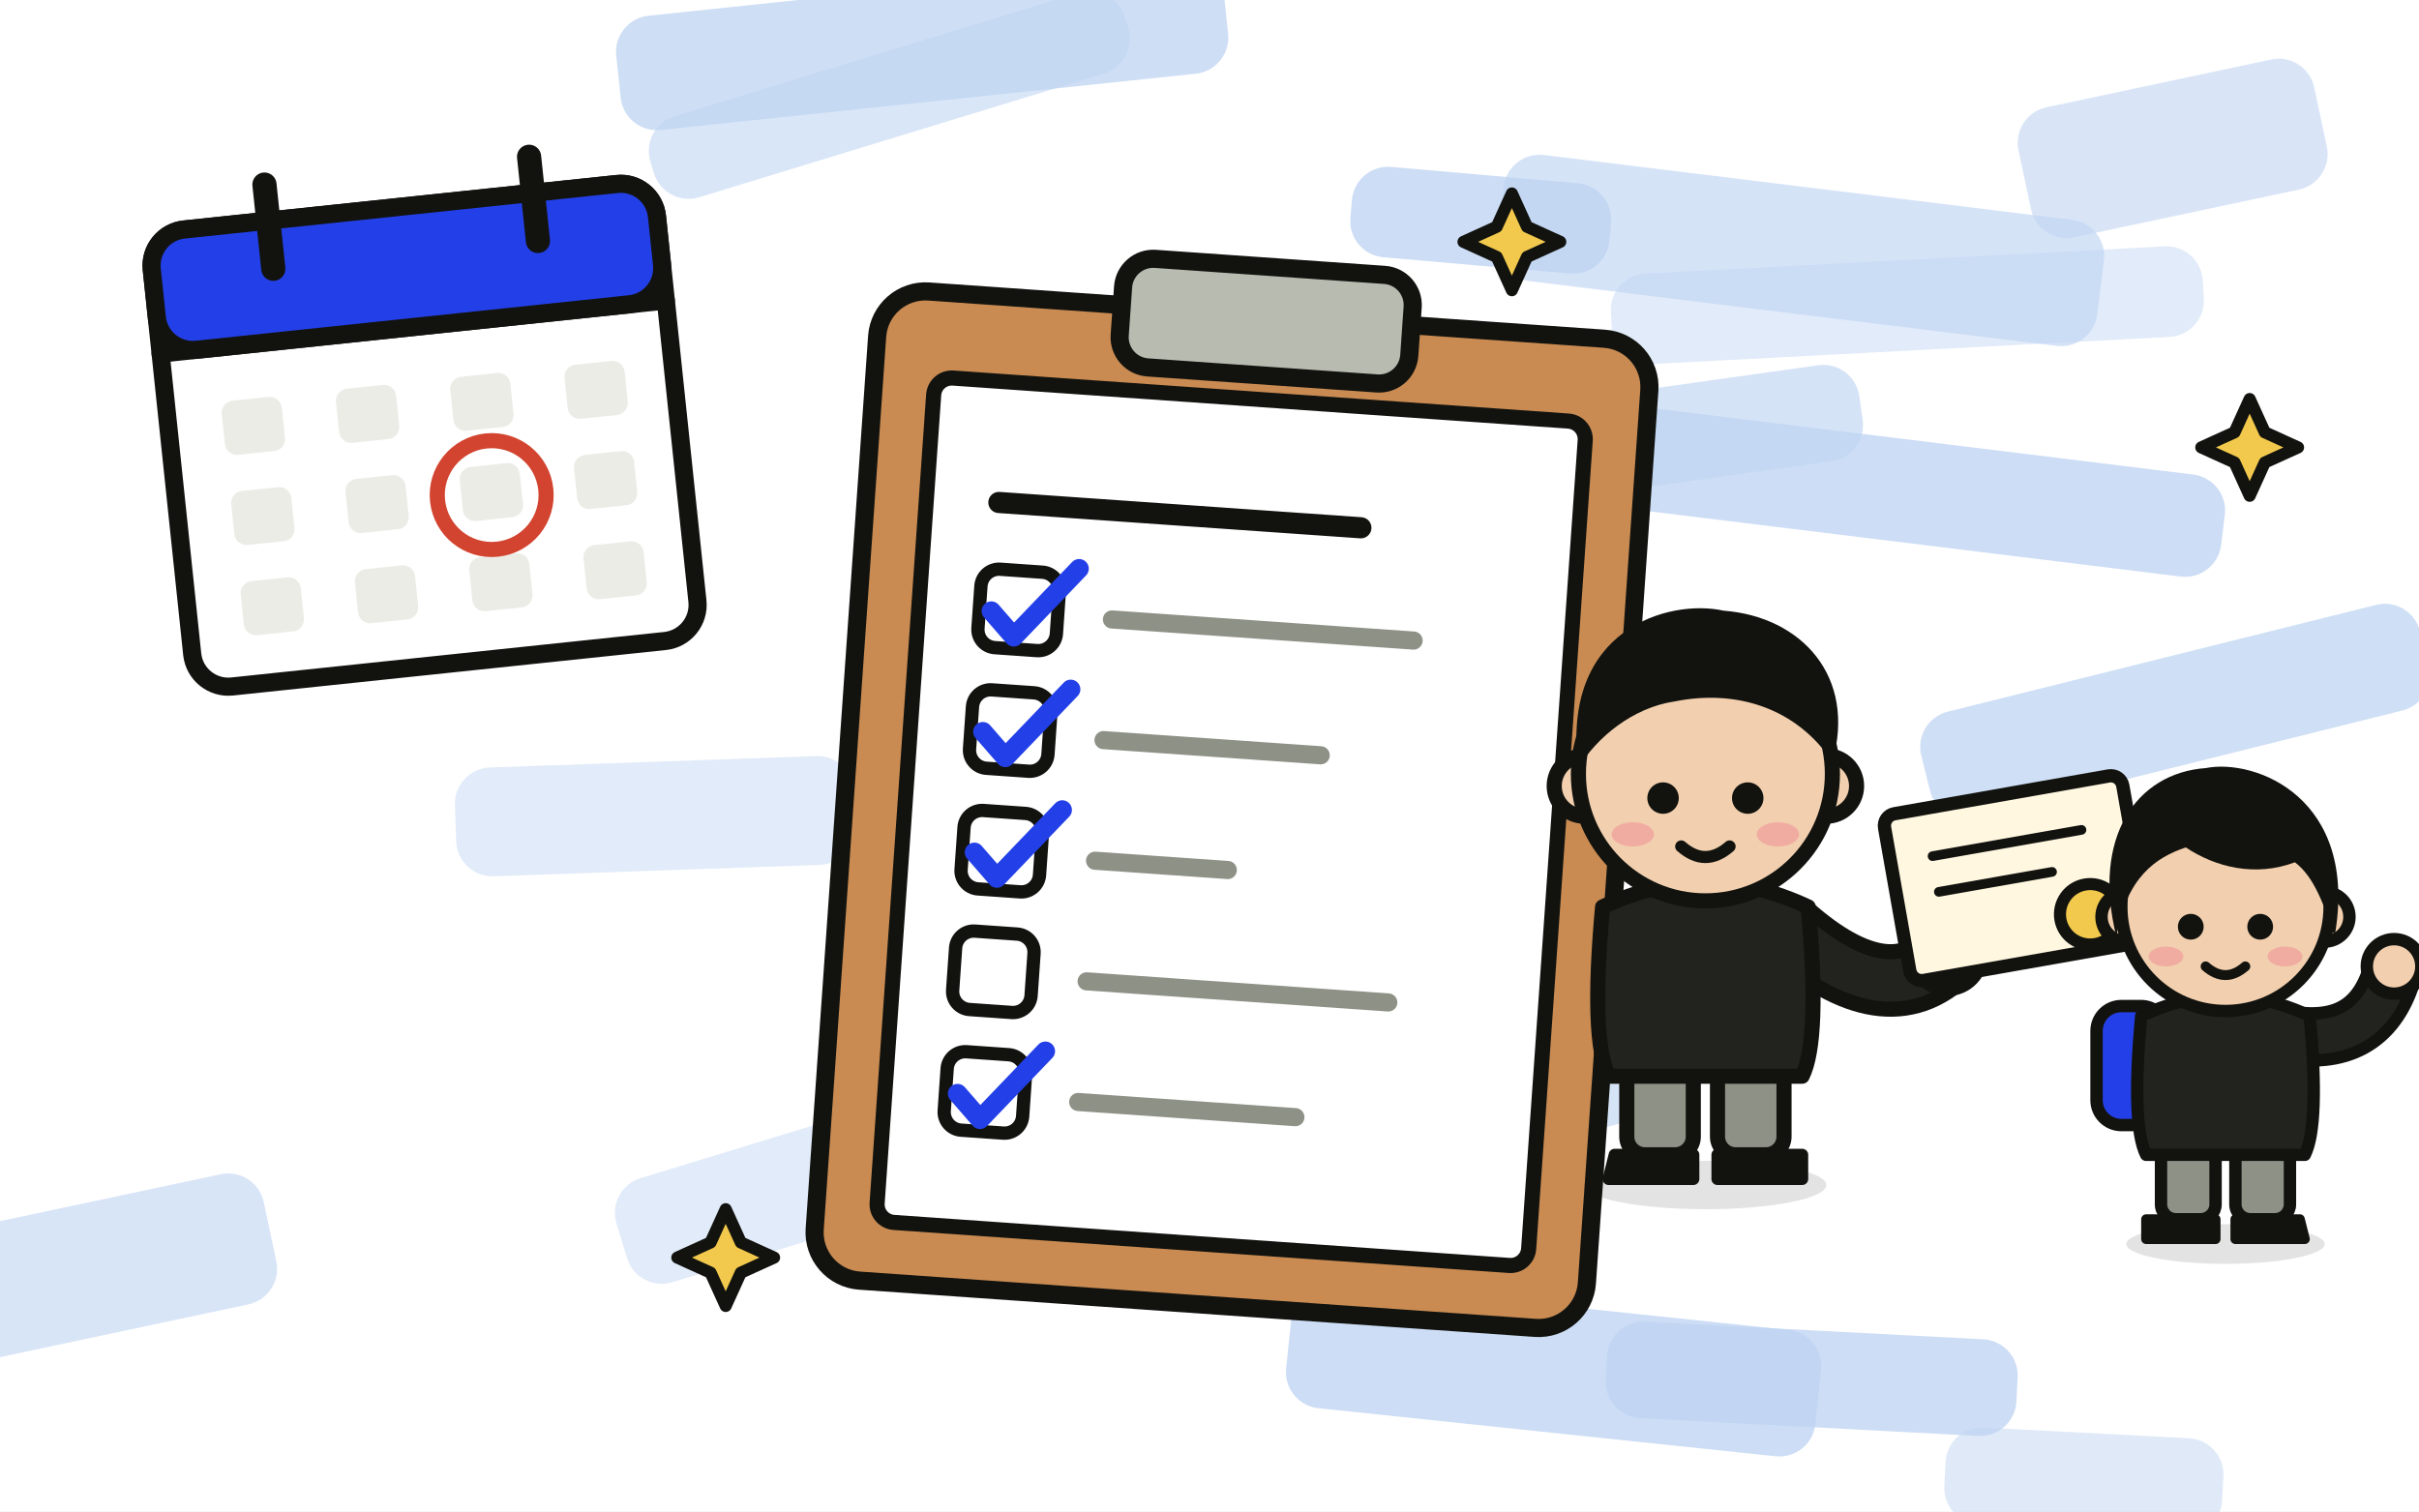
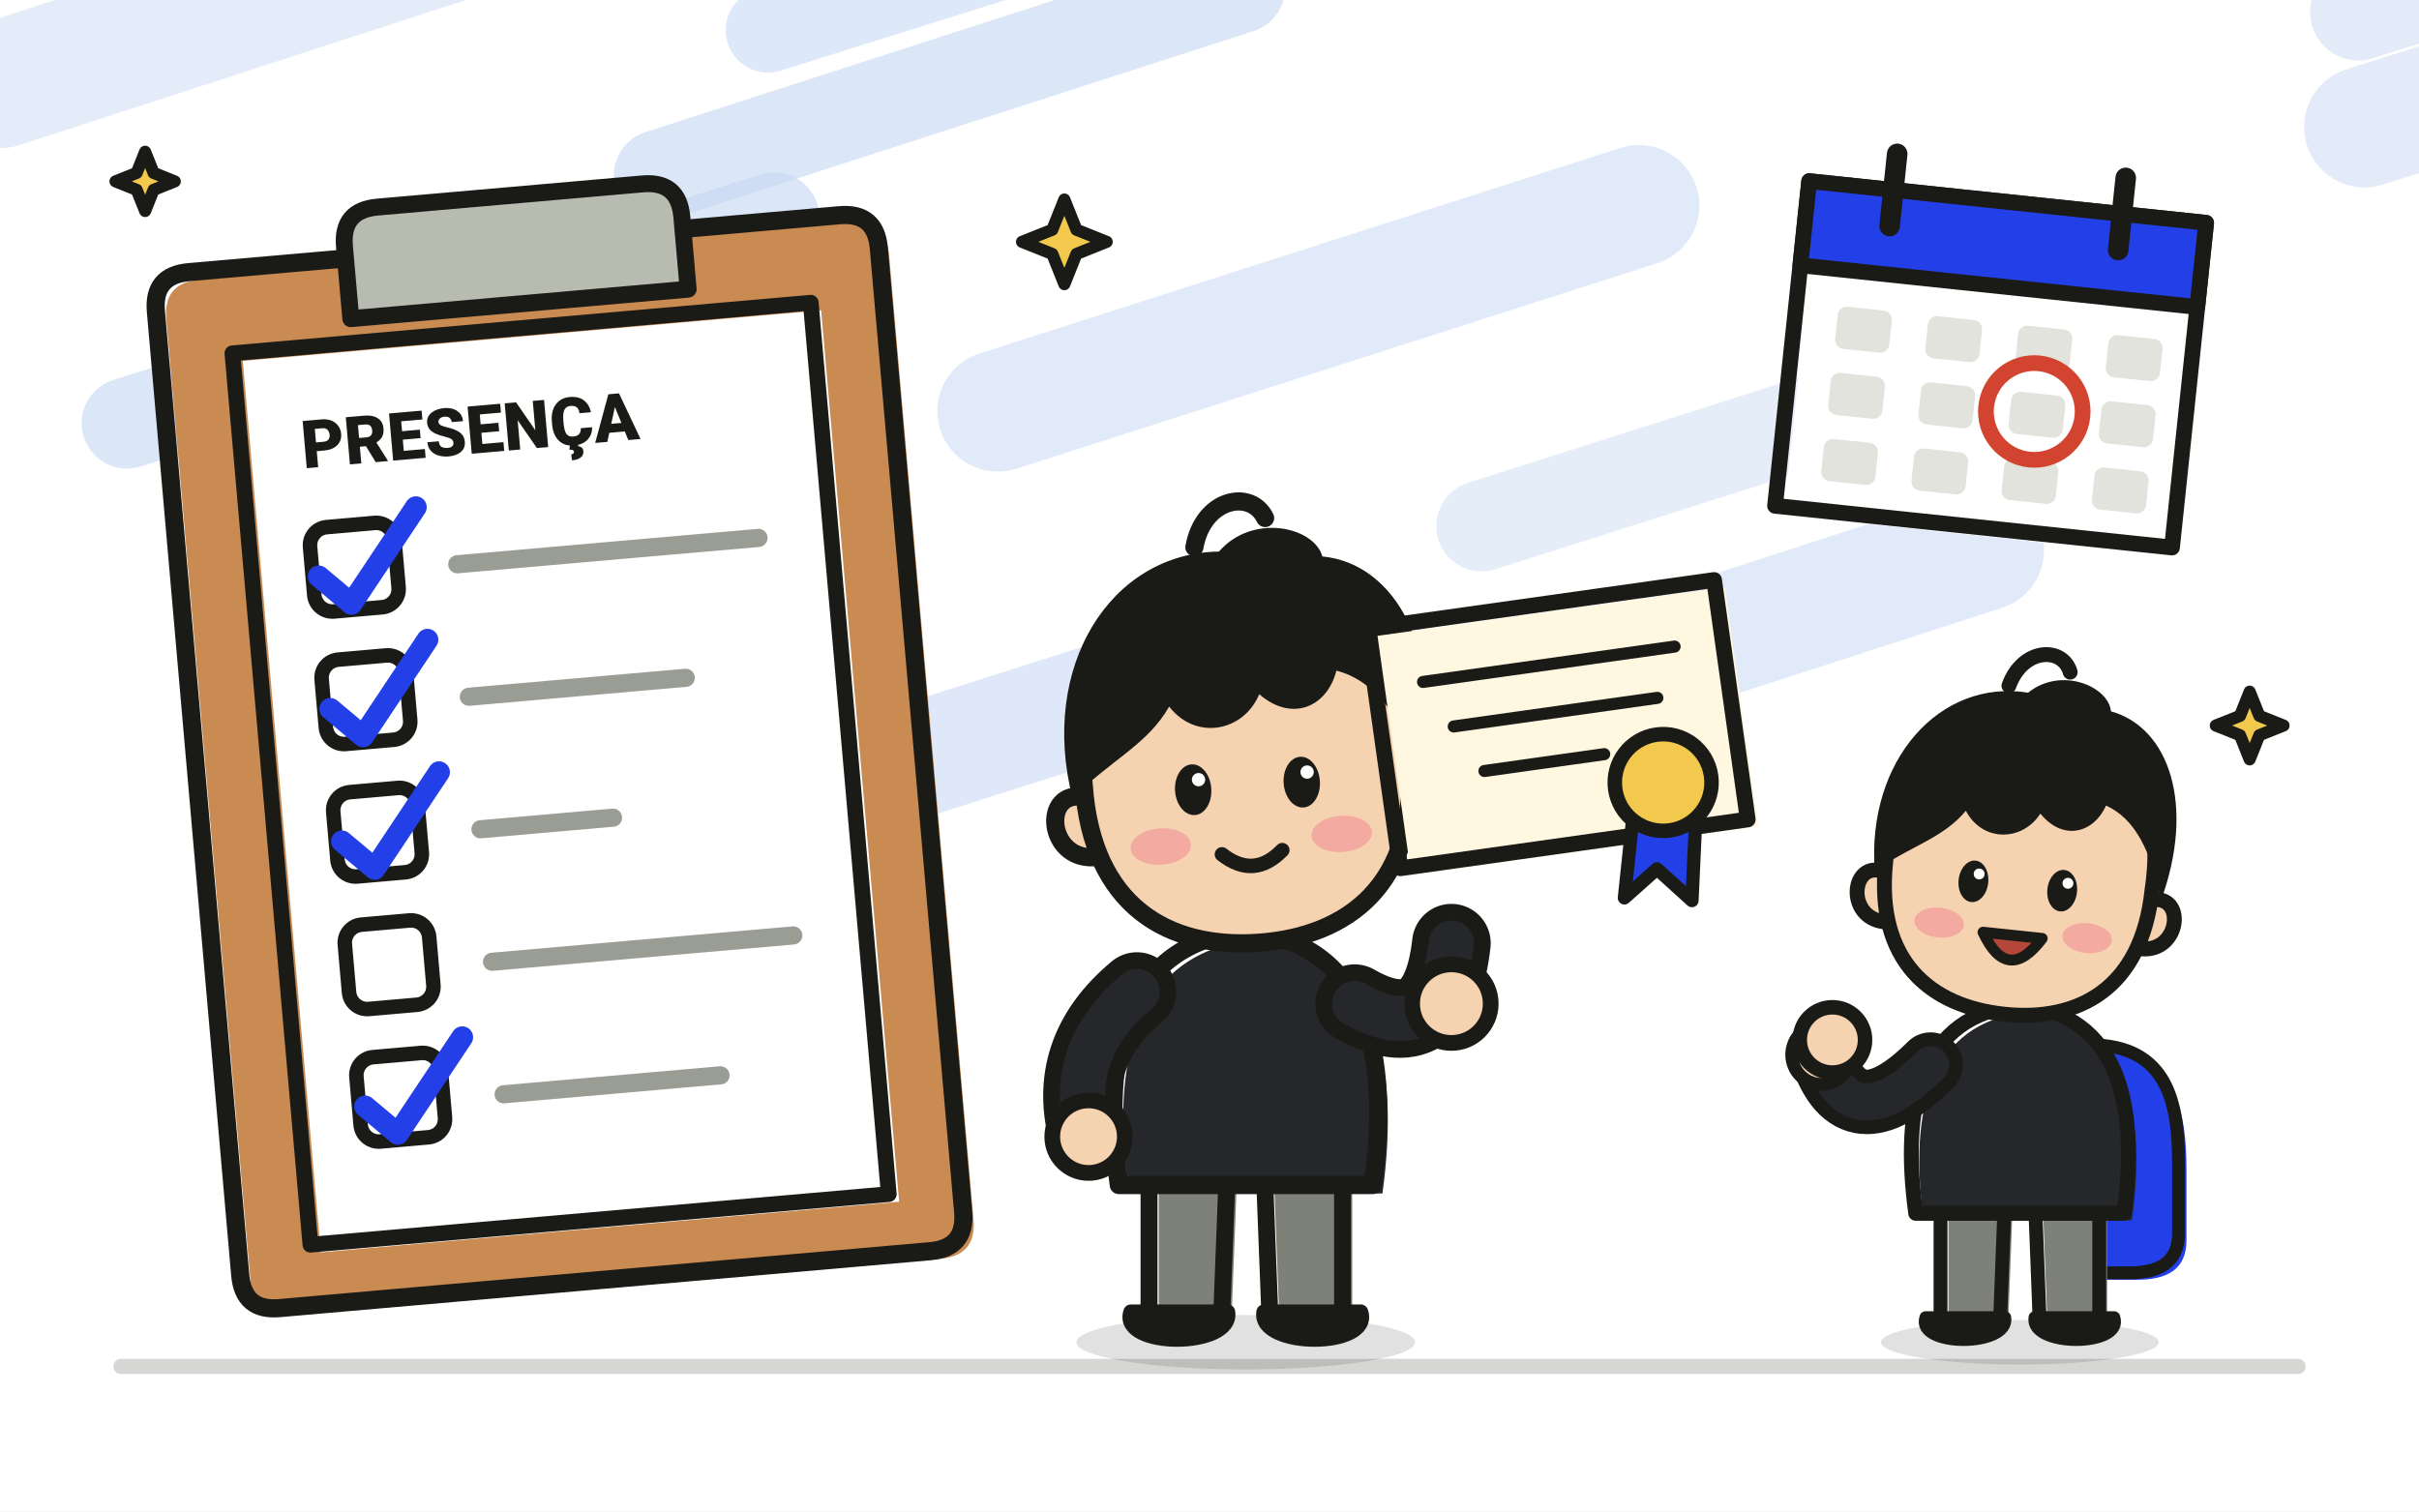
- <svg xmlns="http://www.w3.org/2000/svg" role="img" aria-label="Ilustração do Padrinho Track: um padrinho entrega um certificado a um calouro, ao lado de uma prancheta de presença e de um calendário" viewBox="0 0 400 250" fill="none">
+ <svg xmlns="http://www.w3.org/2000/svg" role="img" aria-label="Ilustração do Padrinho Track: um padrinho entrega um certificado a um calouro animado, ao lado de uma prancheta de presença e de um calendário" viewBox="0 0 400 250" fill="none">
  <rect width="400" height="250" fill="#FFFFFF" />
-   <rect x="75" y="126" width="66" height="18" rx="6" fill="#BFD4F2" opacity="0.47" transform="rotate(-2 108 126)" />
-   <rect x="-15" y="199" width="58" height="22" rx="6" fill="#BFD4F2" opacity="0.61" transform="rotate(-12 14 199)" />
-   <rect x="315" y="109" width="85" height="18" rx="6" fill="#BFD4F2" opacity="0.75" transform="rotate(-14 357 109)" />
-   <rect x="189" y="175" width="87" height="20" rx="6" fill="#BFD4F2" opacity="0.66" transform="rotate(-16 233 175)" />
-   <rect x="101" y="-2" width="101" height="19" rx="6" fill="#BFD4F2" opacity="0.76" transform="rotate(-6 151 -2)" />
-   <rect x="266" y="220" width="68" height="16" rx="6" fill="#BFD4F2" opacity="0.78" transform="rotate(3 299 220)" />
-   <rect x="332" y="14" width="50" height="22" rx="6" fill="#BFD4F2" opacity="0.60" transform="rotate(-12 356 14)" />
-   <rect x="231" y="65" width="76" height="16" rx="6" fill="#BFD4F2" opacity="0.65" transform="rotate(-8 268 65)" />
-   <rect x="214" y="216" width="88" height="21" rx="6" fill="#BFD4F2" opacity="0.80" transform="rotate(6 258 216)" />
-   <rect x="249" y="31" width="100" height="21" rx="6" fill="#BFD4F2" opacity="0.65" transform="rotate(7 299 31)" />
-   <rect x="266" y="43" width="98" height="15" rx="6" fill="#BFD4F2" opacity="0.47" transform="rotate(-3 315 43)" />
-   <rect x="322" y="237" width="46" height="16" rx="6" fill="#BFD4F2" opacity="0.50" transform="rotate(3 345 237)" />
-   <rect x="98" y="182" width="101" height="18" rx="6" fill="#BFD4F2" opacity="0.47" transform="rotate(-17 148 182)" />
-   <rect x="267" y="73" width="102" height="17" rx="6" fill="#BFD4F2" opacity="0.80" transform="rotate(7 318 73)" />
-   <rect x="104" y="9" width="82" height="14" rx="6" fill="#BFD4F2" opacity="0.59" transform="rotate(-17 145 9)" />
-   <rect x="224" y="29" width="43" height="15" rx="6" fill="#BFD4F2" opacity="0.79" transform="rotate(5 246 29)" />
-   <g transform="rotate(-6 70 70)">
-     <rect x="28" y="34" width="84" height="76" rx="6" fill="#FFFFFF" stroke="#12130F" stroke-width="3" stroke-linecap="round" stroke-linejoin="round" />
-     <path d="M28 54 H112" stroke="#12130F" stroke-width="3" stroke-linecap="round" stroke-linejoin="round" />
-     <rect x="28" y="34" width="84" height="20" rx="6" fill="#2340E8" stroke="#12130F" stroke-width="3" stroke-linecap="round" stroke-linejoin="round" />
-     <path d="M48 28 V42 M92 28 V42" stroke="#12130F" stroke-width="4" stroke-linecap="round" stroke-linejoin="round" />
-     <rect x="37" y="63" width="10" height="9" rx="2" fill="#ECECE7" />
-     <rect x="56" y="63" width="10" height="9" rx="2" fill="#ECECE7" />
-     <rect x="75" y="63" width="10" height="9" rx="2" fill="#ECECE7" />
-     <rect x="94" y="63" width="10" height="9" rx="2" fill="#ECECE7" />
-     <rect x="37" y="78" width="10" height="9" rx="2" fill="#ECECE7" />
-     <rect x="56" y="78" width="10" height="9" rx="2" fill="#ECECE7" />
-     <rect x="75" y="78" width="10" height="9" rx="2" fill="#ECECE7" />
-     <rect x="94" y="78" width="10" height="9" rx="2" fill="#ECECE7" />
-     <rect x="37" y="93" width="10" height="9" rx="2" fill="#ECECE7" />
-     <rect x="56" y="93" width="10" height="9" rx="2" fill="#ECECE7" />
-     <rect x="75" y="93" width="10" height="9" rx="2" fill="#ECECE7" />
-     <rect x="94" y="93" width="10" height="9" rx="2" fill="#ECECE7" />
-     <circle cx="80" cy="83" r="9" stroke="#D2442F" stroke-width="2.5" />
+   <path d="M109 29 l96 -31" stroke="#C7D8F3" stroke-width="15" stroke-linecap="round" opacity="0.64" />
+   <path d="M127 5 l86 -27" stroke="#C7D8F3" stroke-width="14" stroke-linecap="round" opacity="0.60" />
+   <path d="M0 14 l80 -26" stroke="#C7D8F3" stroke-width="21" stroke-linecap="round" opacity="0.49" />
+   <path d="M66 153 l116 -37" stroke="#C7D8F3" stroke-width="19" stroke-linecap="round" opacity="0.59" />
+   <path d="M390 2 l110 -35" stroke="#C7D8F3" stroke-width="16" stroke-linecap="round" opacity="0.50" />
+   <path d="M21 70 l107 -34" stroke="#C7D8F3" stroke-width="15" stroke-linecap="round" opacity="0.65" />
+   <path d="M245 87 l88 -28" stroke="#C7D8F3" stroke-width="15" stroke-linecap="round" opacity="0.47" />
+   <path d="M59 167 l80 -26" stroke="#C7D8F3" stroke-width="17" stroke-linecap="round" opacity="0.65" />
+   <path d="M165 68 l106 -34" stroke="#C7D8F3" stroke-width="20" stroke-linecap="round" opacity="0.54" />
+   <path d="M217 127 l111 -36" stroke="#C7D8F3" stroke-width="20" stroke-linecap="round" opacity="0.55" />
+   <path d="M391 21 l79 -25" stroke="#C7D8F3" stroke-width="20" stroke-linecap="round" opacity="0.50" />
+   <path d="M20 226 H380" stroke="#1A1A17" stroke-width="2.5" stroke-linecap="round" opacity=".18" />
+   <g transform="rotate(-5 92 120)">
+     <path d="M38 40 H146 C150 40 152 42 152 46 V206 C152 210 150 212 146 212 H38 C34 212 32 210 32 206 V46 C32 42 34 40 38 40 Z" fill="#C98B52" transform="translate(1.6 1.4)" />
+     <path d="M38 40 H146 C150 40 152 42 152 46 V206 C152 210 150 212 146 212 H38 C34 212 32 210 32 206 V46 C32 42 34 40 38 40 Z" fill="none" stroke="#1A1A17" stroke-width="3" stroke-linecap="round" stroke-linejoin="round" />
+     <path d="M44 54 H140 V202 H44 Z" fill="#FFFFFF" transform="translate(1.6 1.4)" />
+     <path d="M44 54 H140 V202 H44 Z" fill="none" stroke="#1A1A17" stroke-width="2.6" stroke-linecap="round" stroke-linejoin="round" />
+     <path d="M70 32 H114 C118 32 120 34 120 38 V50 H64 V38 C64 34 66 32 70 32 Z" fill="#B8BBB0" stroke="#1A1A17" stroke-width="2.8" stroke-linecap="round" stroke-linejoin="round" />
+     <text x="54" y="74" font-family="Roboto, Arial, sans-serif" font-weight="900" font-size="11" fill="#1A1A17">PRESENÇA</text>
+     <rect x="54" y="84" width="14" height="14" rx="3" fill="#FFFFFF" stroke="#1A1A17" stroke-width="2.4" stroke-linecap="round" stroke-linejoin="round" />
+     <path d="M55 92 L60 97 L72 82" stroke="#2340E8" stroke-width="3.6" stroke-linecap="round" stroke-linejoin="round" />
+     <path d="M78 92 H128" stroke="#9A9D93" stroke-width="3" stroke-linecap="round" />
+     <rect x="54" y="106" width="14" height="14" rx="3" fill="#FFFFFF" stroke="#1A1A17" stroke-width="2.4" stroke-linecap="round" stroke-linejoin="round" />
+     <path d="M55 114 L60 119 L72 104" stroke="#2340E8" stroke-width="3.6" stroke-linecap="round" stroke-linejoin="round" />
+     <path d="M78 114 H114" stroke="#9A9D93" stroke-width="3" stroke-linecap="round" />
+     <rect x="54" y="128" width="14" height="14" rx="3" fill="#FFFFFF" stroke="#1A1A17" stroke-width="2.4" stroke-linecap="round" stroke-linejoin="round" />
+     <path d="M55 136 L60 141 L72 126" stroke="#2340E8" stroke-width="3.6" stroke-linecap="round" stroke-linejoin="round" />
+     <path d="M78 136 H100" stroke="#9A9D93" stroke-width="3" stroke-linecap="round" />
+     <rect x="54" y="150" width="14" height="14" rx="3" fill="#FFFFFF" stroke="#1A1A17" stroke-width="2.4" stroke-linecap="round" stroke-linejoin="round" />
+     <path d="M78 158 H128" stroke="#9A9D93" stroke-width="3" stroke-linecap="round" />
+     <rect x="54" y="172" width="14" height="14" rx="3" fill="#FFFFFF" stroke="#1A1A17" stroke-width="2.4" stroke-linecap="round" stroke-linejoin="round" />
+     <path d="M55 180 L60 185 L72 170" stroke="#2340E8" stroke-width="3.6" stroke-linecap="round" stroke-linejoin="round" />
+     <path d="M78 180 H114" stroke="#9A9D93" stroke-width="3" stroke-linecap="round" />
  </g>
-   <g transform="rotate(4 205 130)">
-     <rect x="140" y="52" width="128" height="164" rx="8" fill="#C98B52" stroke="#12130F" stroke-width="3" stroke-linecap="round" stroke-linejoin="round" />
-     <rect x="150" y="66" width="108" height="140" rx="3" fill="#FFFFFF" stroke="#12130F" stroke-width="2.5" stroke-linecap="round" stroke-linejoin="round" />
-     <rect x="180" y="44" width="48" height="18" rx="5" fill="#B8BBB0" stroke="#12130F" stroke-width="3" stroke-linecap="round" stroke-linejoin="round" />
-     <path d="M162 86 H222" stroke="#12130F" stroke-width="3.5" stroke-linecap="round" stroke-linejoin="round" />
-     <rect x="160" y="97" width="13" height="13" rx="3" fill="#FFFFFF" stroke="#12130F" stroke-width="2.2" stroke-linecap="round" stroke-linejoin="round" />
-     <path d="M162 104 L166 108 L176 96" stroke="#2340E8" stroke-width="3.2" stroke-linecap="round" stroke-linejoin="round" />
-     <path d="M182 104 H232" stroke="#8E9186" stroke-width="3" stroke-linecap="round" />
-     <rect x="160" y="117" width="13" height="13" rx="3" fill="#FFFFFF" stroke="#12130F" stroke-width="2.2" stroke-linecap="round" stroke-linejoin="round" />
-     <path d="M162 124 L166 128 L176 116" stroke="#2340E8" stroke-width="3.2" stroke-linecap="round" stroke-linejoin="round" />
-     <path d="M182 124 H218" stroke="#8E9186" stroke-width="3" stroke-linecap="round" />
-     <rect x="160" y="137" width="13" height="13" rx="3" fill="#FFFFFF" stroke="#12130F" stroke-width="2.2" stroke-linecap="round" stroke-linejoin="round" />
-     <path d="M162 144 L166 148 L176 136" stroke="#2340E8" stroke-width="3.2" stroke-linecap="round" stroke-linejoin="round" />
-     <path d="M182 144 H204" stroke="#8E9186" stroke-width="3" stroke-linecap="round" />
-     <rect x="160" y="157" width="13" height="13" rx="3" fill="#FFFFFF" stroke="#12130F" stroke-width="2.2" stroke-linecap="round" stroke-linejoin="round" />
-     <path d="M182 164 H232" stroke="#8E9186" stroke-width="3" stroke-linecap="round" />
-     <rect x="160" y="177" width="13" height="13" rx="3" fill="#FFFFFF" stroke="#12130F" stroke-width="2.2" stroke-linecap="round" stroke-linejoin="round" />
-     <path d="M162 184 L166 188 L176 176" stroke="#2340E8" stroke-width="3.2" stroke-linecap="round" stroke-linejoin="round" />
-     <path d="M182 184 H218" stroke="#8E9186" stroke-width="3" stroke-linecap="round" />
+   <g transform="translate(206 222) scale(1)">
+     <ellipse cx="0" cy="0" rx="28" ry="4.5" fill="#1A1A17" opacity=".13" />
+     <path d="M-16 -30 L-16 -4 L-4 -4 L-3 -30 Z" fill="#7E8178" transform="translate(1.6 1.4)" />
+     <path d="M-16 -30 L-16 -4 L-4 -4 L-3 -30 Z" fill="none" stroke="#1A1A17" stroke-width="2.8" stroke-linecap="round" stroke-linejoin="round" />
+     <path d="M3 -30 L4 -4 L16 -4 L16 -30 Z" fill="#7E8178" transform="translate(1.6 1.4)" />
+     <path d="M3 -30 L4 -4 L16 -4 L16 -30 Z" fill="none" stroke="#1A1A17" stroke-width="2.8" stroke-linecap="round" stroke-linejoin="round" />
+     <path d="M-19 -5 C-21 1 -2 1 -3 -5 Z" fill="#1A1A17" stroke="#1A1A17" stroke-width="2.5" stroke-linecap="round" stroke-linejoin="round" />
+     <path d="M3 -5 C2 1 21 1 19 -5 Z" fill="#1A1A17" stroke="#1A1A17" stroke-width="2.5" stroke-linecap="round" stroke-linejoin="round" />
+     <path d="M-21 -26 C-24 -48 -20 -66 0 -68 C20 -66 24 -48 21 -26 Z" fill="#26272A" transform="translate(1.6 1.4)" />
+     <path d="M-21 -26 C-24 -48 -20 -66 0 -68 C20 -66 24 -48 21 -26 Z" fill="none" stroke="#1A1A17" stroke-width="3" stroke-linecap="round" stroke-linejoin="round" />
+     <path d="M-18 -58 Q-30 -48 -26 -34" stroke="#1A1A17" stroke-width="13" stroke-linecap="round" fill="none" />
+     <path d="M-18 -58 Q-30 -48 -26 -34" stroke="#26272A" stroke-width="7.5" stroke-linecap="round" fill="none" />
+     <circle cx="-26" cy="-34" r="6" fill="#F5D2B0" stroke="#1A1A17" stroke-width="2.6" stroke-linecap="round" stroke-linejoin="round" />
+     <path d="M18 -56 Q32 -48 34 -66" stroke="#1A1A17" stroke-width="13" stroke-linecap="round" fill="none" />
+     <path d="M18 -56 Q32 -48 34 -66" stroke="#26272A" stroke-width="7.5" stroke-linecap="round" fill="none" />
+     <g transform="translate(0 -96) rotate(-4)">
+       <path d="M-27 4 C-34 2 -34 14 -26 14" fill="#F5D2B0" stroke="#1A1A17" stroke-width="3" stroke-linecap="round" stroke-linejoin="round" />
+       <path d="M27 4 C34 2 34 14 26 14" fill="#F5D2B0" stroke="#1A1A17" stroke-width="3" stroke-linecap="round" stroke-linejoin="round" />
+       <path d="M-27 2 C-28 -22 -12 -30 1 -30 C16 -30 28 -20 27 2 C27 22 15 30 0 30 C-15 30 -27 22 -27 2 Z" fill="#F5D2B0" stroke="#1A1A17" stroke-width="3" stroke-linecap="round" stroke-linejoin="round" />
+       <ellipse cx="-15" cy="13" rx="5" ry="3" fill="#F29C9C" opacity=".75" />
+       <ellipse cx="15" cy="13" rx="5" ry="3" fill="#F29C9C" opacity=".75" />
+       <ellipse cx="-9" cy="4" rx="3" ry="4.2" fill="#1A1A17" />
+       <ellipse cx="9" cy="4" rx="3" ry="4.2" fill="#1A1A17" />
+       <circle cx="-8" cy="2.4" r="1.1" fill="#FFF" />
+       <circle cx="10" cy="2.4" r="1.1" fill="#FFF" />
+       <path d="M-5 15 Q0 19.5 5 15" fill="none" stroke="#1A1A17" stroke-width="2.4" stroke-linecap="round" stroke-linejoin="round" />
+       <path d="M-29 4 C-33 -18 -20 -36 -2 -35 C4 -41 14 -38 15 -33 C27 -31 34 -16 29 4 C26 -6 22 -12 16 -14 C14 -8 8 -6 3 -11 C0 -5 -8 -4 -12 -10 C-16 -4 -22 -2 -29 4 Z" fill="#1A1A17" />
+       <path d="M-6 -36 C-4 -44 4 -45 6 -40" fill="none" stroke="#1A1A17" stroke-width="3" stroke-linecap="round" stroke-linejoin="round" />
+     </g>
  </g>
-   <g transform="translate(282 128) scale(1 1)">
-     <ellipse cx="0" cy="68" rx="20" ry="4" fill="#12130F" opacity=".12" />
-     <rect x="-13" y="46" width="11" height="17" rx="3" fill="#8E9186" stroke="#12130F" stroke-width="2.5" stroke-linecap="round" stroke-linejoin="round" />
-     <rect x="2" y="46" width="11" height="17" rx="3" fill="#8E9186" stroke="#12130F" stroke-width="2.5" stroke-linecap="round" stroke-linejoin="round" />
-     <path d="M-15 63 h13 v4 h-14 Z M2 63 h14 v4 h-14 Z" fill="#12130F" stroke="#12130F" stroke-width="2" stroke-linecap="round" stroke-linejoin="round" />
-     <path d="M14 26 Q30 40 40 30" stroke="#12130F" stroke-width="12" stroke-linecap="round" fill="none" />
-     <path d="M14 26 Q30 40 40 30" stroke="#22231F" stroke-width="7" stroke-linecap="round" fill="none" />
-     <circle cx="40" cy="30" r="5.5" fill="#F2CFAE" stroke="#12130F" stroke-width="2.5" stroke-linecap="round" stroke-linejoin="round" />
-     <path d="M-17 22 Q-19 44 -16 50 H16 Q19 44 17 22 Q0 14 -17 22 Z" fill="#22231F" stroke="#12130F" stroke-width="2.5" stroke-linecap="round" stroke-linejoin="round" />
-     <g transform="translate(36 22)">
-       <g transform="rotate(-10 0 0)">
-         <rect x="-4" y="-16" width="40" height="28" rx="2" fill="#FFF7E0" stroke="#12130F" stroke-width="2.2" stroke-linecap="round" stroke-linejoin="round" />
-         <path d="M3 -8 H28 M3 -2 H22" stroke="#12130F" stroke-width="1.6" stroke-linecap="round" />
-         <circle cx="27" cy="6" r="5" fill="#F2C94C" stroke="#12130F" stroke-width="2" stroke-linecap="round" stroke-linejoin="round" />
-       </g>
+   <g transform="translate(226 104) rotate(-8)">
+     <path d="M0 0 H58 V40 H0 Z" fill="#FFF7E0" transform="translate(1.6 1.4)" />
+     <path d="M0 0 H58 V40 H0 Z" fill="none" stroke="#1A1A17" stroke-width="2.6" stroke-linecap="round" stroke-linejoin="round" />
+     <path d="M8 10 H50 M12 18 H46 M16 26 H36" stroke="#1A1A17" stroke-width="2" stroke-linecap="round" />
+     <path d="M40 34 L36 50 L42 46 L47 52 L50 36 Z" fill="#2340E8" stroke="#1A1A17" stroke-width="2.2" stroke-linecap="round" stroke-linejoin="round" />
+     <circle cx="45" cy="32" r="8" fill="#F2C94C" stroke="#1A1A17" stroke-width="2.4" stroke-linecap="round" stroke-linejoin="round" />
+   </g>
+   <circle cx="240" cy="166" r="6.5" fill="#F5D2B0" stroke="#1A1A17" stroke-width="2.6" stroke-linecap="round" stroke-linejoin="round" />
+   <g transform="translate(334 222) scale(0.82)">
+     <ellipse cx="0" cy="0" rx="28" ry="4.5" fill="#1A1A17" opacity=".13" />
+     <path d="M14 -60 C30 -60 32 -48 32 -36 V-22 C32 -16 28 -14 22 -14 H14 Z" fill="#2340E8" transform="translate(1.6 1.4)" />
+     <path d="M14 -60 C30 -60 32 -48 32 -36 V-22 C32 -16 28 -14 22 -14 H14 Z" fill="none" stroke="#1A1A17" stroke-width="2.6" stroke-linecap="round" stroke-linejoin="round" />
+     <path d="M-16 -30 L-16 -4 L-4 -4 L-3 -30 Z" fill="#7E8178" transform="translate(1.6 1.4)" />
+     <path d="M-16 -30 L-16 -4 L-4 -4 L-3 -30 Z" fill="none" stroke="#1A1A17" stroke-width="2.8" stroke-linecap="round" stroke-linejoin="round" />
+     <path d="M3 -30 L4 -4 L16 -4 L16 -30 Z" fill="#7E8178" transform="translate(1.6 1.4)" />
+     <path d="M3 -30 L4 -4 L16 -4 L16 -30 Z" fill="none" stroke="#1A1A17" stroke-width="2.8" stroke-linecap="round" stroke-linejoin="round" />
+     <path d="M-19 -5 C-21 1 -2 1 -3 -5 Z" fill="#1A1A17" stroke="#1A1A17" stroke-width="2.5" stroke-linecap="round" stroke-linejoin="round" />
+     <path d="M3 -5 C2 1 21 1 19 -5 Z" fill="#1A1A17" stroke="#1A1A17" stroke-width="2.5" stroke-linecap="round" stroke-linejoin="round" />
+     <path d="M-21 -26 C-24 -48 -20 -66 0 -68 C20 -66 24 -48 21 -26 Z" fill="#26272A" transform="translate(1.6 1.4)" />
+     <path d="M-21 -26 C-24 -48 -20 -66 0 -68 C20 -66 24 -48 21 -26 Z" fill="none" stroke="#1A1A17" stroke-width="3" stroke-linecap="round" stroke-linejoin="round" />
+     <path d="M-18 -56 Q-34 -40 -40 -58" stroke="#1A1A17" stroke-width="13" stroke-linecap="round" fill="none" />
+     <path d="M-18 -56 Q-34 -40 -40 -58" stroke="#26272A" stroke-width="7.5" stroke-linecap="round" fill="none" />
+     <circle cx="-40" cy="-58" r="6" fill="#F5D2B0" stroke="#1A1A17" stroke-width="2.6" stroke-linecap="round" stroke-linejoin="round" />
+     <g transform="translate(0 -96) rotate(6)">
+       <path d="M-27 4 C-34 2 -34 14 -26 14" fill="#F5D2B0" stroke="#1A1A17" stroke-width="3" stroke-linecap="round" stroke-linejoin="round" />
+       <path d="M27 4 C34 2 34 14 26 14" fill="#F5D2B0" stroke="#1A1A17" stroke-width="3" stroke-linecap="round" stroke-linejoin="round" />
+       <path d="M-27 2 C-28 -22 -12 -30 1 -30 C16 -30 28 -20 27 2 C27 22 15 30 0 30 C-15 30 -27 22 -27 2 Z" fill="#F5D2B0" stroke="#1A1A17" stroke-width="3" stroke-linecap="round" stroke-linejoin="round" />
+       <ellipse cx="-15" cy="13" rx="5" ry="3" fill="#F29C9C" opacity=".75" />
+       <ellipse cx="15" cy="13" rx="5" ry="3" fill="#F29C9C" opacity=".75" />
+       <ellipse cx="-9" cy="4" rx="3" ry="4.2" fill="#1A1A17" />
+       <ellipse cx="9" cy="4" rx="3" ry="4.2" fill="#1A1A17" />
+       <circle cx="-8" cy="2.4" r="1.1" fill="#FFF" />
+       <circle cx="10" cy="2.4" r="1.1" fill="#FFF" />
+       <path d="M-6 14 Q0 24 6 14 Z" fill="#B5473A" stroke="#1A1A17" stroke-width="2.2" stroke-linecap="round" stroke-linejoin="round" />
+       <path d="M-29 4 C-33 -18 -20 -36 -2 -35 C4 -41 14 -38 15 -33 C27 -31 34 -16 29 4 C26 -6 22 -12 16 -14 C14 -8 8 -6 3 -11 C0 -5 -8 -4 -12 -10 C-16 -4 -22 -2 -29 4 Z" fill="#1A1A17" />
+       <path d="M-6 -36 C-4 -44 4 -45 6 -40" fill="none" stroke="#1A1A17" stroke-width="3" stroke-linecap="round" stroke-linejoin="round" />
    </g>
-     <circle cx="-20" cy="2" r="5" fill="#F2CFAE" stroke="#12130F" stroke-width="2.5" stroke-linecap="round" stroke-linejoin="round" />
-     <circle cx="20" cy="2" r="5" fill="#F2CFAE" stroke="#12130F" stroke-width="2.5" stroke-linecap="round" stroke-linejoin="round" />
-     <circle cx="0" cy="0" r="21" fill="#F2CFAE" stroke="#12130F" stroke-width="2.5" stroke-linecap="round" stroke-linejoin="round" />
-     <path d="M-21 -1 C-24 -24 -6 -29 3 -27 C16 -26 25 -16 21 -2 C15 -11 5 -14 -5 -12 C-12 -11 -18 -6 -21 -1 Z" fill="#12130F" />
-     <circle cx="-7" cy="4" r="2.6" fill="#12130F" />
-     <circle cx="7" cy="4" r="2.6" fill="#12130F" />
-     <ellipse cx="-12" cy="10" rx="3.5" ry="2" fill="#F19C9C" opacity=".7" />
-     <ellipse cx="12" cy="10" rx="3.5" ry="2" fill="#F19C9C" opacity=".7" />
-     <path d="M-4 12 Q0 15.5 4 12" stroke="#12130F" stroke-width="2" stroke-linecap="round" stroke-linejoin="round" fill="none" />
  </g>
-   <g transform="translate(368 150) scale(-0.82 0.82)">
-     <ellipse cx="0" cy="68" rx="20" ry="4" fill="#12130F" opacity=".12" />
-     <rect x="-13" y="46" width="11" height="17" rx="3" fill="#8E9186" stroke="#12130F" stroke-width="2.5" stroke-linecap="round" stroke-linejoin="round" />
-     <rect x="2" y="46" width="11" height="17" rx="3" fill="#8E9186" stroke="#12130F" stroke-width="2.5" stroke-linecap="round" stroke-linejoin="round" />
-     <path d="M-15 63 h13 v4 h-14 Z M2 63 h14 v4 h-14 Z" fill="#12130F" stroke="#12130F" stroke-width="2" stroke-linecap="round" stroke-linejoin="round" />
-     <path d="M-14 26 Q-30 28 -34 12" stroke="#12130F" stroke-width="12" stroke-linecap="round" fill="none" />
-     <path d="M-14 26 Q-30 28 -34 12" stroke="#22231F" stroke-width="7" stroke-linecap="round" fill="none" />
-     <circle cx="-34" cy="12" r="5.5" fill="#F2CFAE" stroke="#12130F" stroke-width="2.5" stroke-linecap="round" stroke-linejoin="round" />
-     <rect x="12" y="20" width="14" height="24" rx="5" fill="#2340E8" stroke="#12130F" stroke-width="2.5" stroke-linecap="round" stroke-linejoin="round" />
-     <path d="M-17 22 Q-19 44 -16 50 H16 Q19 44 17 22 Q0 14 -17 22 Z" fill="#22231F" stroke="#12130F" stroke-width="2.5" stroke-linecap="round" stroke-linejoin="round" />
-     <circle cx="-20" cy="2" r="5" fill="#F2CFAE" stroke="#12130F" stroke-width="2.5" stroke-linecap="round" stroke-linejoin="round" />
-     <circle cx="20" cy="2" r="5" fill="#F2CFAE" stroke="#12130F" stroke-width="2.5" stroke-linecap="round" stroke-linejoin="round" />
-     <circle cx="0" cy="0" r="21" fill="#F2CFAE" stroke="#12130F" stroke-width="2.5" stroke-linecap="round" stroke-linejoin="round" />
-     <path d="M-22 6 C-27 -22 -6 -30 4 -28 C18 -27 27 -14 22 6 C20 -6 14 -10 8 -12 C2 -8 -6 -6 -14 -9 C-18 -6 -20 0 -22 6 Z" fill="#12130F" />
-     <circle cx="-7" cy="4" r="2.6" fill="#12130F" />
-     <circle cx="7" cy="4" r="2.6" fill="#12130F" />
-     <ellipse cx="-12" cy="10" rx="3.5" ry="2" fill="#F19C9C" opacity=".7" />
-     <ellipse cx="12" cy="10" rx="3.5" ry="2" fill="#F19C9C" opacity=".7" />
-     <path d="M-4 12 Q0 15.5 4 12" stroke="#12130F" stroke-width="2" stroke-linecap="round" stroke-linejoin="round" fill="none" />
+   <circle cx="303" cy="172" r="5.4" fill="#F5D2B0" stroke="#1A1A17" stroke-width="2.4" stroke-linecap="round" stroke-linejoin="round" />
+   <g transform="translate(300 22) rotate(6)">
+     <path d="M0 8 H66 V62 H0 Z" fill="#FFFFFF" transform="translate(1.6 1.4)" />
+     <path d="M0 8 H66 V62 H0 Z" fill="none" stroke="#1A1A17" stroke-width="2.6" stroke-linecap="round" stroke-linejoin="round" />
+     <path d="M0 8 H66 V22 H0 Z" fill="#2340E8" stroke="#1A1A17" stroke-width="2.6" stroke-linecap="round" stroke-linejoin="round" />
+     <path d="M14 2 V14 M52 2 V14" stroke="#1A1A17" stroke-width="3.4" stroke-linecap="round" stroke-linejoin="round" />
+     <rect x="7" y="28" width="9" height="7" rx="1.5" fill="#E2E3DC" />
+     <rect x="22" y="28" width="9" height="7" rx="1.5" fill="#E2E3DC" />
+     <rect x="37" y="28" width="9" height="7" rx="1.5" fill="#E2E3DC" />
+     <rect x="52" y="28" width="9" height="7" rx="1.5" fill="#E2E3DC" />
+     <rect x="7" y="39" width="9" height="7" rx="1.5" fill="#E2E3DC" />
+     <rect x="22" y="39" width="9" height="7" rx="1.5" fill="#E2E3DC" />
+     <rect x="37" y="39" width="9" height="7" rx="1.5" fill="#E2E3DC" />
+     <rect x="52" y="39" width="9" height="7" rx="1.5" fill="#E2E3DC" />
+     <rect x="7" y="50" width="9" height="7" rx="1.5" fill="#E2E3DC" />
+     <rect x="22" y="50" width="9" height="7" rx="1.5" fill="#E2E3DC" />
+     <rect x="37" y="50" width="9" height="7" rx="1.5" fill="#E2E3DC" />
+     <rect x="52" y="50" width="9" height="7" rx="1.5" fill="#E2E3DC" />
+     <circle cx="41" cy="42" r="8" stroke="#D2442F" stroke-width="2.6" />
  </g>
-   <path d="M250 32 L252.5 37.5 L258 40 L252.5 42.5 L250 48 L247.5 42.5 L242 40 L247.5 37.5 Z" fill="#F2C94C" stroke="#12130F" stroke-width="2" stroke-linecap="round" stroke-linejoin="round" />
-   <path d="M372 66 L374.5 71.5 L380 74 L374.5 76.5 L372 82 L369.5 76.5 L364 74 L369.5 71.5 Z" fill="#F2C94C" stroke="#12130F" stroke-width="2" stroke-linecap="round" stroke-linejoin="round" />
-   <path d="M120 200 L122.5 205.5 L128 208 L122.5 210.5 L120 216 L117.5 210.5 L112 208 L117.5 205.5 Z" fill="#F2C94C" stroke="#12130F" stroke-width="2" stroke-linecap="round" stroke-linejoin="round" />
+   <path d="M176 33 L178 38 L183 40 L178 42 L176 47 L174 42 L169 40 L174 38 Z" fill="#F2C94C" stroke="#1A1A17" stroke-width="2" stroke-linecap="round" stroke-linejoin="round" />
+   <path d="M372 114.4 L373.6 118.4 L377.6 120 L373.6 121.6 L372 125.6 L370.4 121.6 L366.4 120 L370.4 118.4 Z" fill="#F2C94C" stroke="#1A1A17" stroke-width="2" stroke-linecap="round" stroke-linejoin="round" />
+   <path d="M24 25.1 L25.4 28.6 L28.9 30 L25.4 31.4 L24 34.9 L22.6 31.4 L19.1 30 L22.6 28.6 Z" fill="#F2C94C" stroke="#1A1A17" stroke-width="2" stroke-linecap="round" stroke-linejoin="round" />
</svg>
